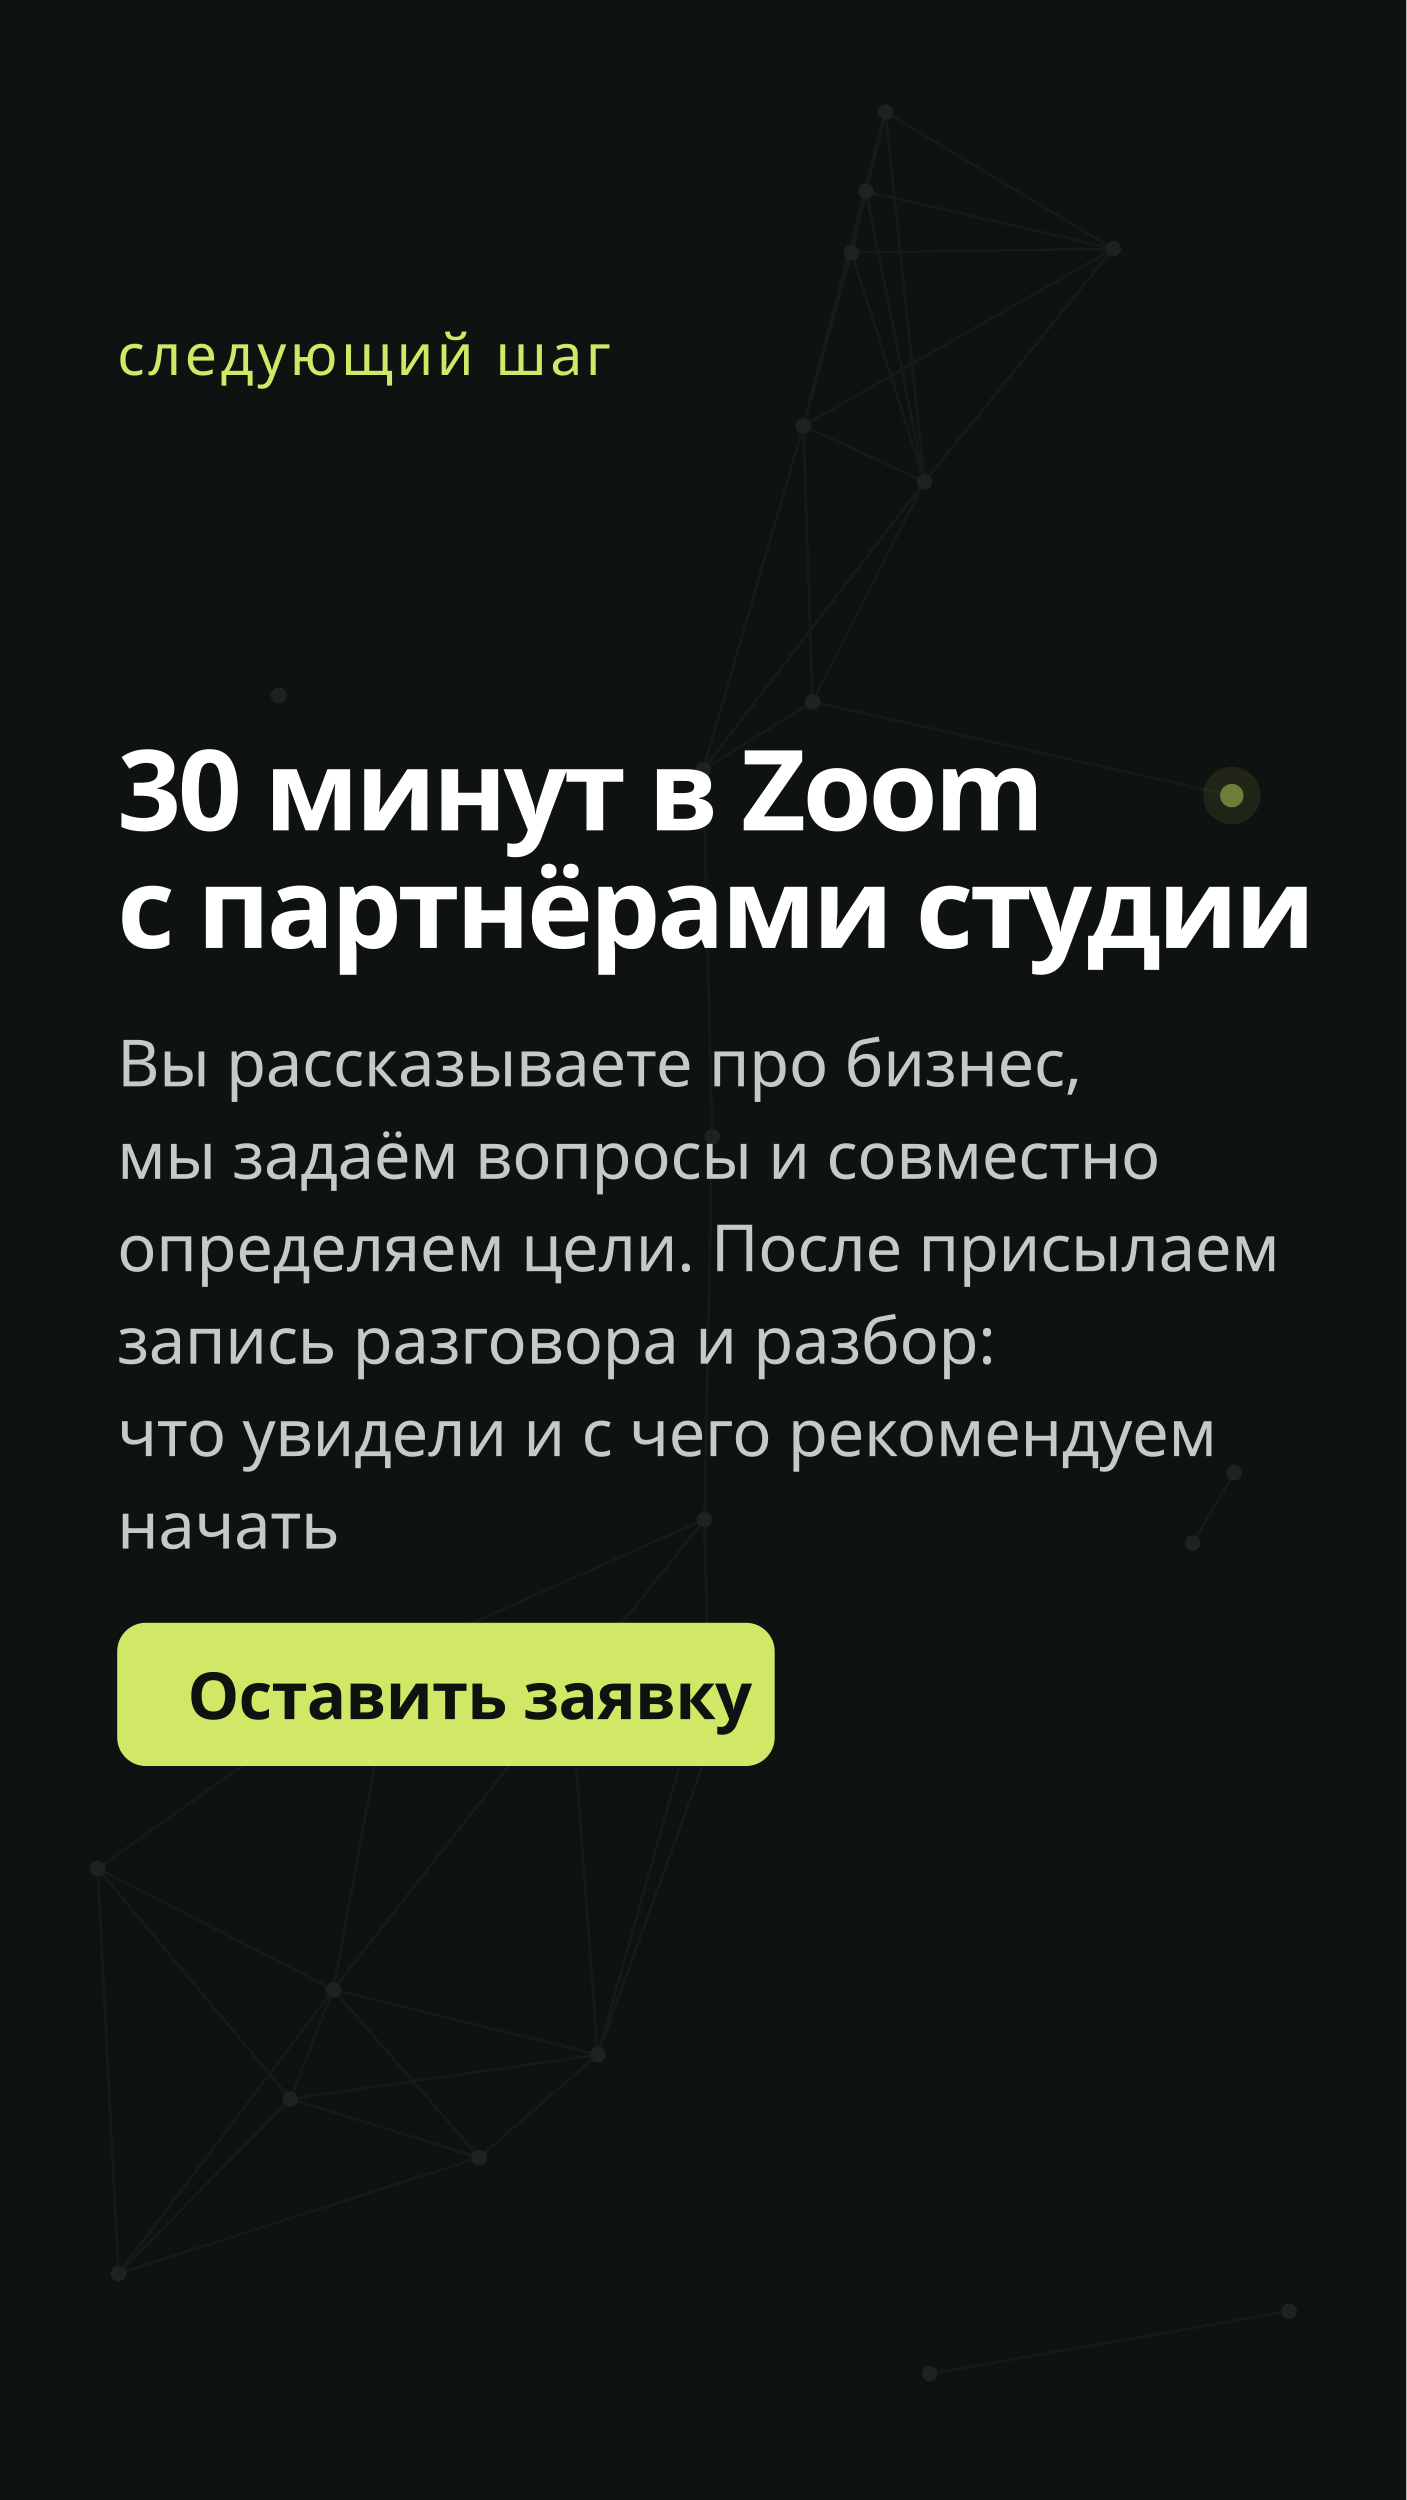
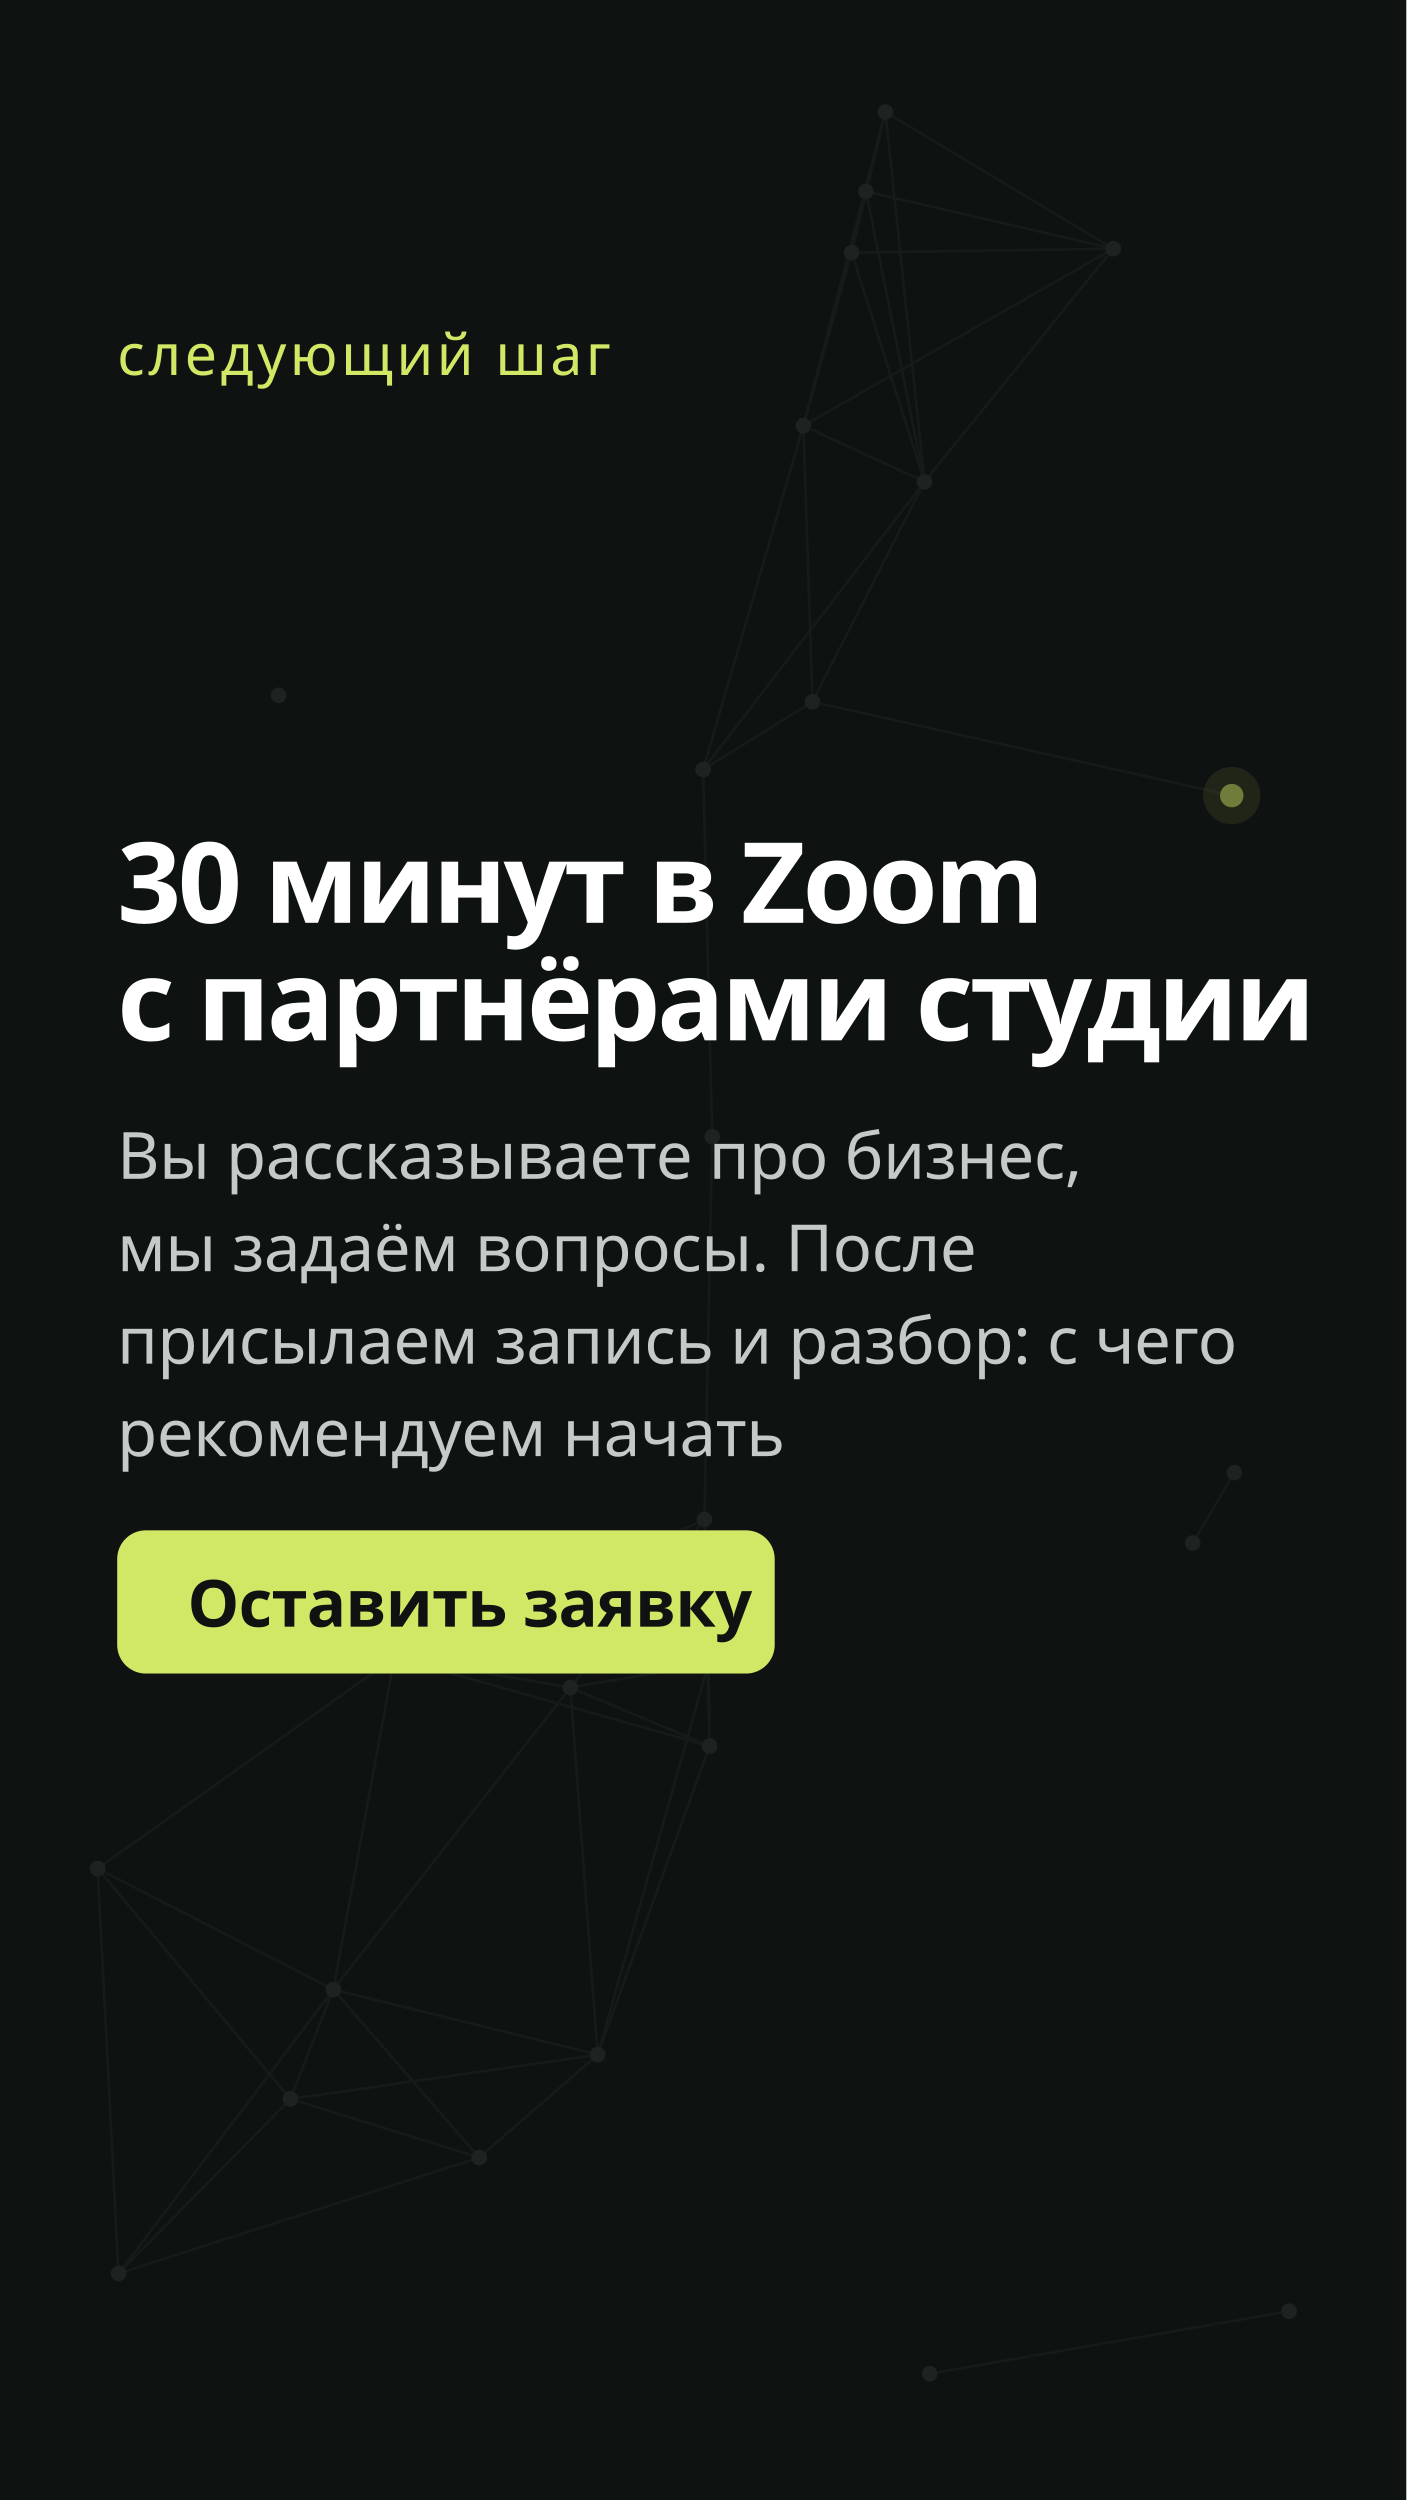
<svg xmlns="http://www.w3.org/2000/svg" width="1080" height="1920" viewBox="0 0 1080 1920">
  <rect x="0" y="0" width="1080" height="1920" rx="0" fill="#0E1211" />
  <g transform="translate(0,0) scale(1)" opacity="0.5">
    <line x1="303" y1="1273" x2="438" y2="1296" stroke="#1C2321" stroke-width="2" />
    <line x1="303" y1="1273" x2="545" y2="1341" stroke="#1C2321" stroke-width="2" />
    <line x1="303" y1="1273" x2="256" y2="1528" stroke="#1C2321" stroke-width="2" />
    <line x1="303" y1="1273" x2="541" y2="1167" stroke="#1C2321" stroke-width="2" />
    <line x1="303" y1="1273" x2="75" y2="1435" stroke="#1C2321" stroke-width="2" />
    <line x1="303" y1="1273" x2="544" y2="1278" stroke="#1C2321" stroke-width="2" />
    <line x1="617" y1="327" x2="654" y2="194" stroke="#1C2321" stroke-width="2" />
    <line x1="617" y1="327" x2="680" y2="86" stroke="#1C2321" stroke-width="2" />
    <line x1="617" y1="327" x2="540" y2="591" stroke="#1C2321" stroke-width="2" />
    <line x1="617" y1="327" x2="624" y2="539" stroke="#1C2321" stroke-width="2" />
    <line x1="617" y1="327" x2="710" y2="370" stroke="#1C2321" stroke-width="2" />
    <line x1="617" y1="327" x2="855" y2="191" stroke="#1C2321" stroke-width="2" />
    <line x1="617" y1="327" x2="665" y2="147" stroke="#1C2321" stroke-width="2" />
    <line x1="438" y1="1296" x2="545" y2="1341" stroke="#1C2321" stroke-width="2" />
    <line x1="438" y1="1296" x2="256" y2="1528" stroke="#1C2321" stroke-width="2" />
    <line x1="438" y1="1296" x2="541" y2="1167" stroke="#1C2321" stroke-width="2" />
    <line x1="438" y1="1296" x2="459" y2="1578" stroke="#1C2321" stroke-width="2" />
    <line x1="438" y1="1296" x2="544" y2="1278" stroke="#1C2321" stroke-width="2" />
    <line x1="545" y1="1341" x2="541" y2="1167" stroke="#1C2321" stroke-width="2" />
    <line x1="545" y1="1341" x2="459" y2="1578" stroke="#1C2321" stroke-width="2" />
    <line x1="545" y1="1341" x2="544" y2="1278" stroke="#1C2321" stroke-width="2" />
    <line x1="654" y1="194" x2="680" y2="86" stroke="#1C2321" stroke-width="2" />
    <line x1="654" y1="194" x2="710" y2="370" stroke="#1C2321" stroke-width="2" />
    <line x1="654" y1="194" x2="855" y2="191" stroke="#1C2321" stroke-width="2" />
    <line x1="654" y1="194" x2="665" y2="147" stroke="#1C2321" stroke-width="2" />
    <line x1="680" y1="86" x2="710" y2="370" stroke="#1C2321" stroke-width="2" />
    <line x1="680" y1="86" x2="855" y2="191" stroke="#1C2321" stroke-width="2" />
    <line x1="680" y1="86" x2="665" y2="147" stroke="#1C2321" stroke-width="2" />
    <line x1="990" y1="1775" x2="714" y2="1823" stroke="#1C2321" stroke-width="2" />
    <line x1="540" y1="591" x2="624" y2="539" stroke="#1C2321" stroke-width="2" />
    <line x1="540" y1="591" x2="547" y2="873" stroke="#1C2321" stroke-width="2" />
    <line x1="540" y1="591" x2="710" y2="370" stroke="#1C2321" stroke-width="2" />
    <line x1="624" y1="539" x2="710" y2="370" stroke="#1C2321" stroke-width="2" />
    <line x1="624" y1="539" x2="946" y2="611" stroke="#1C2321" stroke-width="2" />
    <line x1="256" y1="1528" x2="459" y2="1578" stroke="#1C2321" stroke-width="2" />
    <line x1="256" y1="1528" x2="75" y2="1435" stroke="#1C2321" stroke-width="2" />
    <line x1="256" y1="1528" x2="223" y2="1612" stroke="#1C2321" stroke-width="2" />
    <line x1="256" y1="1528" x2="368" y2="1657" stroke="#1C2321" stroke-width="2" />
    <line x1="256" y1="1528" x2="91" y2="1746" stroke="#1C2321" stroke-width="2" />
    <line x1="541" y1="1167" x2="547" y2="873" stroke="#1C2321" stroke-width="2" />
    <line x1="541" y1="1167" x2="544" y2="1278" stroke="#1C2321" stroke-width="2" />
    <line x1="916" y1="1185" x2="948" y2="1131" stroke="#1C2321" stroke-width="2" />
    <line x1="710" y1="370" x2="855" y2="191" stroke="#1C2321" stroke-width="2" />
    <line x1="710" y1="370" x2="665" y2="147" stroke="#1C2321" stroke-width="2" />
    <line x1="459" y1="1578" x2="223" y2="1612" stroke="#1C2321" stroke-width="2" />
    <line x1="459" y1="1578" x2="368" y2="1657" stroke="#1C2321" stroke-width="2" />
    <line x1="459" y1="1578" x2="544" y2="1278" stroke="#1C2321" stroke-width="2" />
    <line x1="75" y1="1435" x2="223" y2="1612" stroke="#1C2321" stroke-width="2" />
    <line x1="75" y1="1435" x2="91" y2="1746" stroke="#1C2321" stroke-width="2" />
    <line x1="855" y1="191" x2="665" y2="147" stroke="#1C2321" stroke-width="2" />
    <line x1="223" y1="1612" x2="368" y2="1657" stroke="#1C2321" stroke-width="2" />
    <line x1="223" y1="1612" x2="91" y2="1746" stroke="#1C2321" stroke-width="2" />
    <line x1="368" y1="1657" x2="91" y2="1746" stroke="#1C2321" stroke-width="2" />
    <circle cx="303" cy="1273" r="6" fill="#2A3330" />
    <circle cx="617" cy="327" r="6" fill="#2A3330" />
    <circle cx="438" cy="1296" r="6" fill="#2A3330" />
    <circle cx="545" cy="1341" r="6" fill="#2A3330" />
    <circle cx="654" cy="194" r="6" fill="#2A3330" />
    <circle cx="680" cy="86" r="6" fill="#2A3330" />
    <circle cx="990" cy="1775" r="6" fill="#2A3330" />
    <circle cx="540" cy="591" r="6" fill="#2A3330" />
    <circle cx="624" cy="539" r="6" fill="#2A3330" />
    <circle cx="256" cy="1528" r="6" fill="#2A3330" />
    <circle cx="541" cy="1167" r="6" fill="#2A3330" />
    <circle cx="916" cy="1185" r="6" fill="#2A3330" />
    <circle cx="547" cy="873" r="6" fill="#2A3330" />
    <circle cx="714" cy="1823" r="6" fill="#2A3330" />
    <circle cx="214" cy="534" r="6" fill="#2A3330" />
    <circle cx="710" cy="370" r="6" fill="#2A3330" />
    <circle cx="948" cy="1131" r="6" fill="#2A3330" />
    <circle cx="459" cy="1578" r="6" fill="#2A3330" />
    <circle cx="75" cy="1435" r="6" fill="#2A3330" />
    <circle cx="855" cy="191" r="6" fill="#2A3330" />
    <circle cx="223" cy="1612" r="6" fill="#2A3330" />
    <circle cx="665" cy="147" r="6" fill="#2A3330" />
    <circle cx="368" cy="1657" r="6" fill="#2A3330" />
    <circle cx="91" cy="1746" r="6" fill="#2A3330" />
    <circle cx="946" cy="611" r="9" fill="#D0E865" />
    <circle cx="946" cy="611" r="22" fill="#D0E865" opacity=".18" />
    <circle cx="544" cy="1278" r="6" fill="#2A3330" />
  </g>
  <text x="90" y="288" font-family="JetBrains Mono" font-size="44" font-weight="400" letter-spacing="2.64" fill="#D0E865">следующий шаг</text>
-   <text x="90" y="637.7" font-family="Manrope" font-size="86" font-weight="600" letter-spacing="-2.58" fill="#FFFFFF">30 минут в Zoom</text>
-   <text x="90" y="728" font-family="Manrope" font-size="86" font-weight="600" letter-spacing="-2.58" fill="#FFFFFF">с партнёрами студии</text>
-   <text x="90" y="834.3" font-family="Manrope" font-size="50" font-weight="400" letter-spacing="-0.25" fill="#C4CAC7">Вы рассказываете про бизнес,</text>
-   <text x="90" y="905.3" font-family="Manrope" font-size="50" font-weight="400" letter-spacing="-0.25" fill="#C4CAC7">мы задаём вопросы и совместно</text>
-   <text x="90" y="976.3" font-family="Manrope" font-size="50" font-weight="400" letter-spacing="-0.25" fill="#C4CAC7">определяем цели. После присылаем</text>
-   <text x="90" y="1047.3" font-family="Manrope" font-size="50" font-weight="400" letter-spacing="-0.25" fill="#C4CAC7">запись разговора и разбор:</text>
-   <text x="90" y="1118.3" font-family="Manrope" font-size="50" font-weight="400" letter-spacing="-0.25" fill="#C4CAC7">что увидели и с чего рекомендуем</text>
-   <text x="90" y="1189.3" font-family="Manrope" font-size="50" font-weight="400" letter-spacing="-0.25" fill="#C4CAC7">начать</text>
-   <rect x="90" y="1246.3" width="504.97" height="110" rx="22" fill="#D0E865" />
-   <text x="144" y="1320.3" font-family="Manrope" font-size="50" font-weight="600" letter-spacing="-0.5" fill="#0E1211">Оставить заявку</text>
+   <text x="90" y="708.7" font-family="Manrope" font-size="86" font-weight="600" letter-spacing="-2.58" fill="#FFFFFF">30 минут в Zoom</text>
+   <text x="90" y="799" font-family="Manrope" font-size="86" font-weight="600" letter-spacing="-2.58" fill="#FFFFFF">с партнёрами студии</text>
+   <text x="90" y="905.3" font-family="Manrope" font-size="50" font-weight="400" letter-spacing="-0.25" fill="#C4CAC7">Вы рассказываете про бизнес,</text>
+   <text x="90" y="976.3" font-family="Manrope" font-size="50" font-weight="400" letter-spacing="-0.25" fill="#C4CAC7">мы задаём вопросы. После</text>
+   <text x="90" y="1047.3" font-family="Manrope" font-size="50" font-weight="400" letter-spacing="-0.25" fill="#C4CAC7">присылаем запись и разбор: с чего</text>
+   <text x="90" y="1118.3" font-family="Manrope" font-size="50" font-weight="400" letter-spacing="-0.25" fill="#C4CAC7">рекомендуем начать</text>
+   <rect x="90" y="1175.3" width="504.97" height="110" rx="22" fill="#D0E865" />
+   <text x="144" y="1249.3" font-family="Manrope" font-size="50" font-weight="600" letter-spacing="-0.5" fill="#0E1211">Оставить заявку</text>
</svg>
